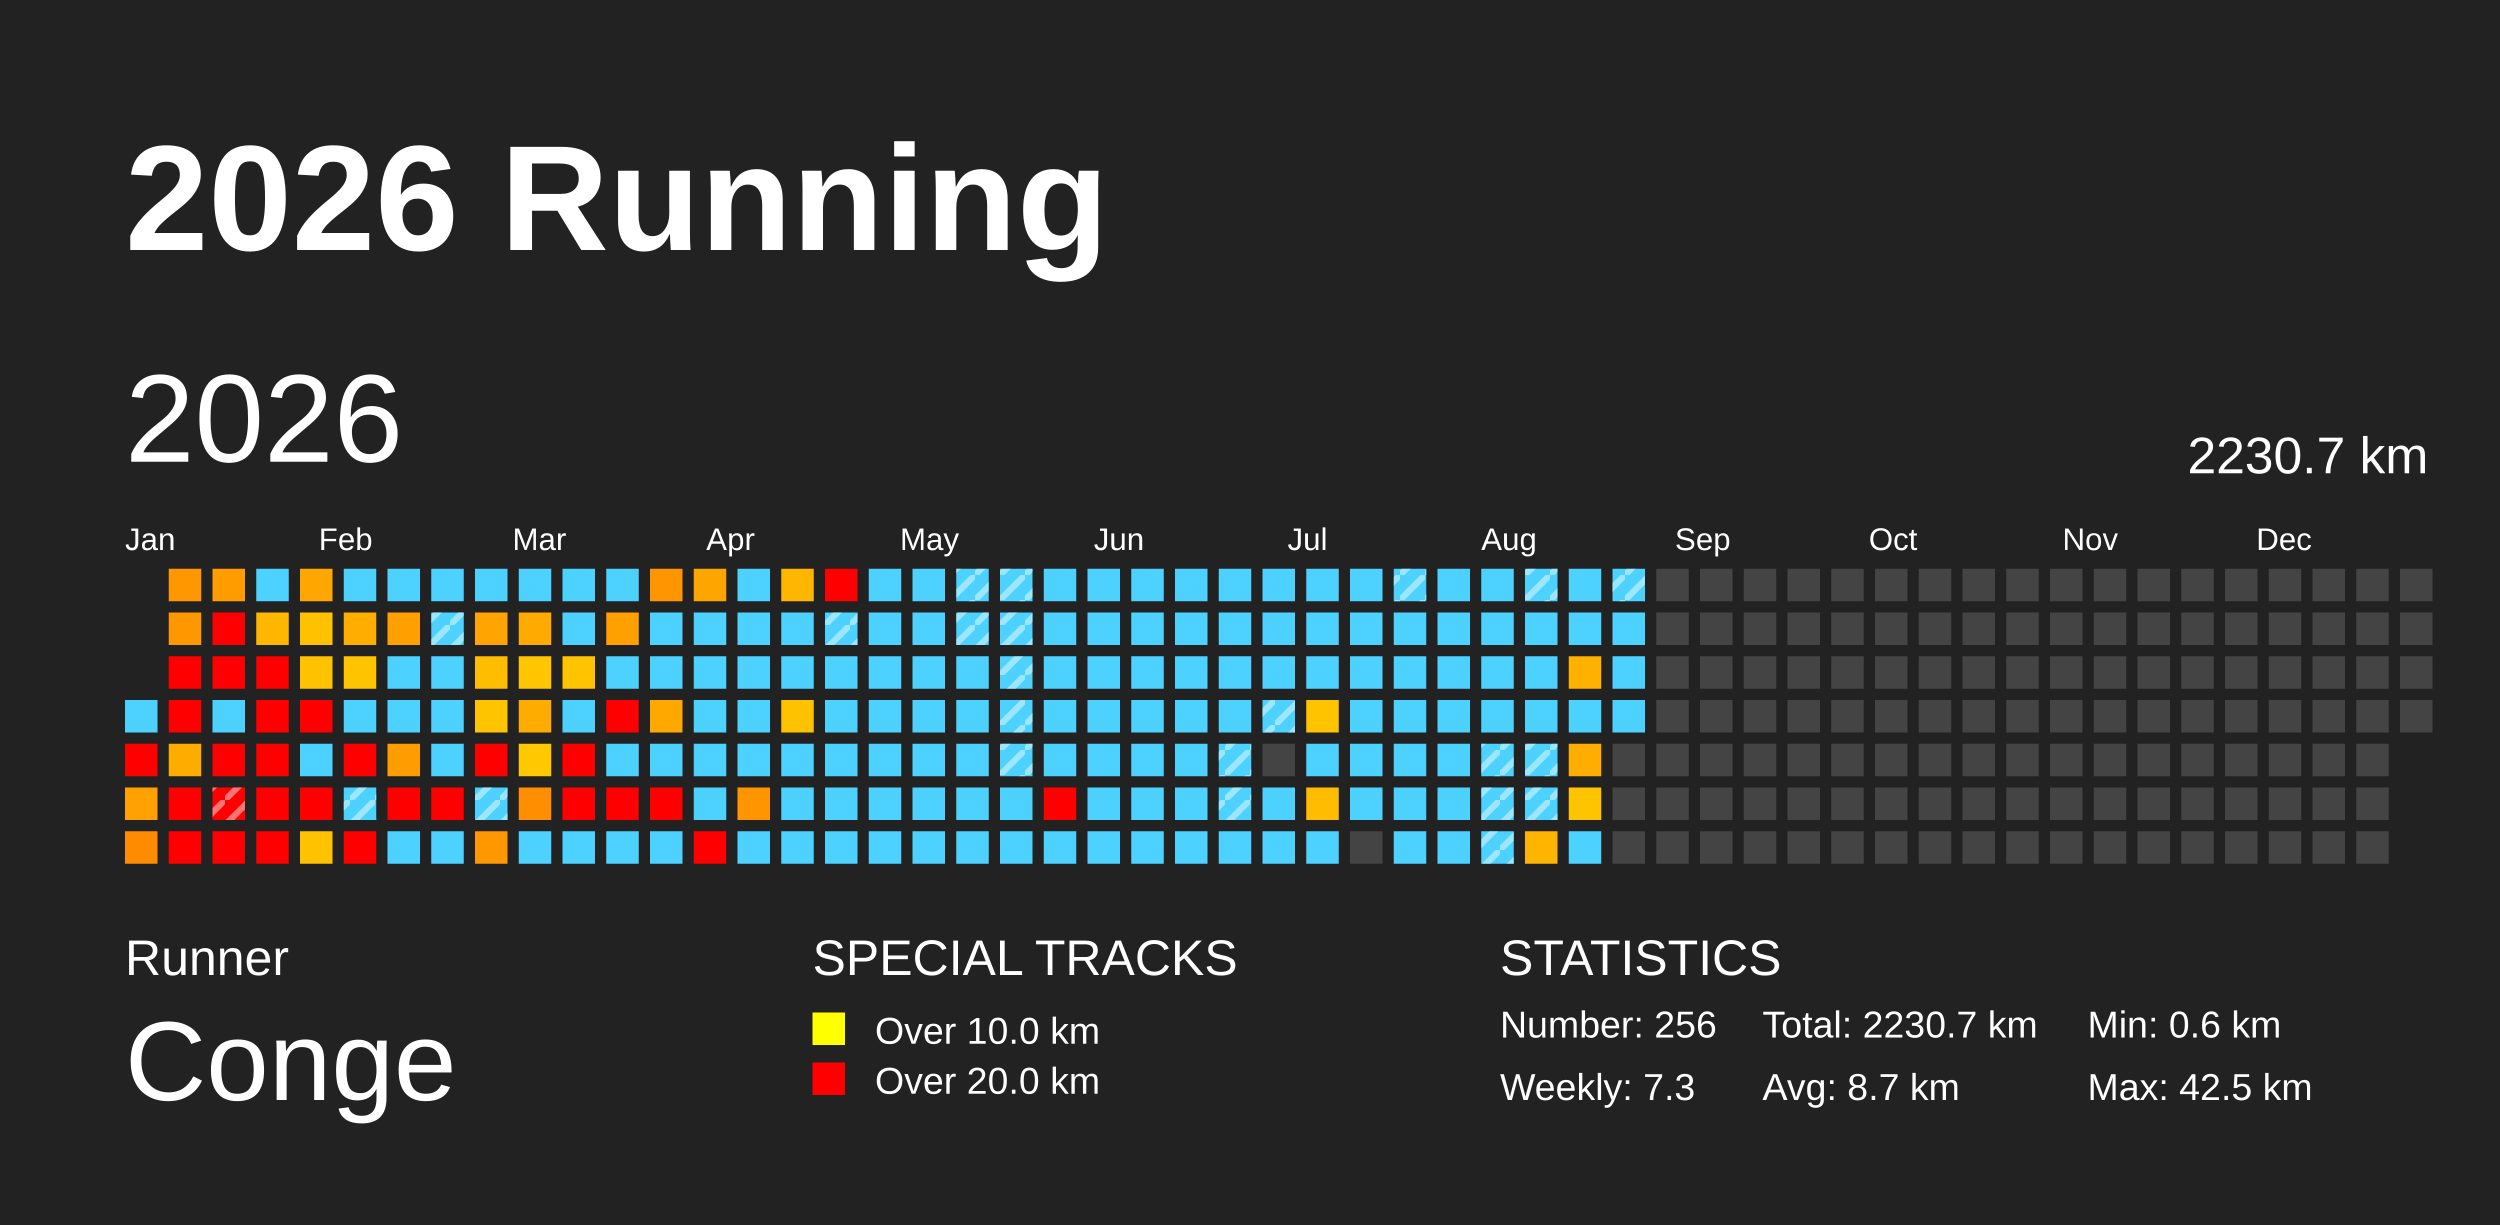
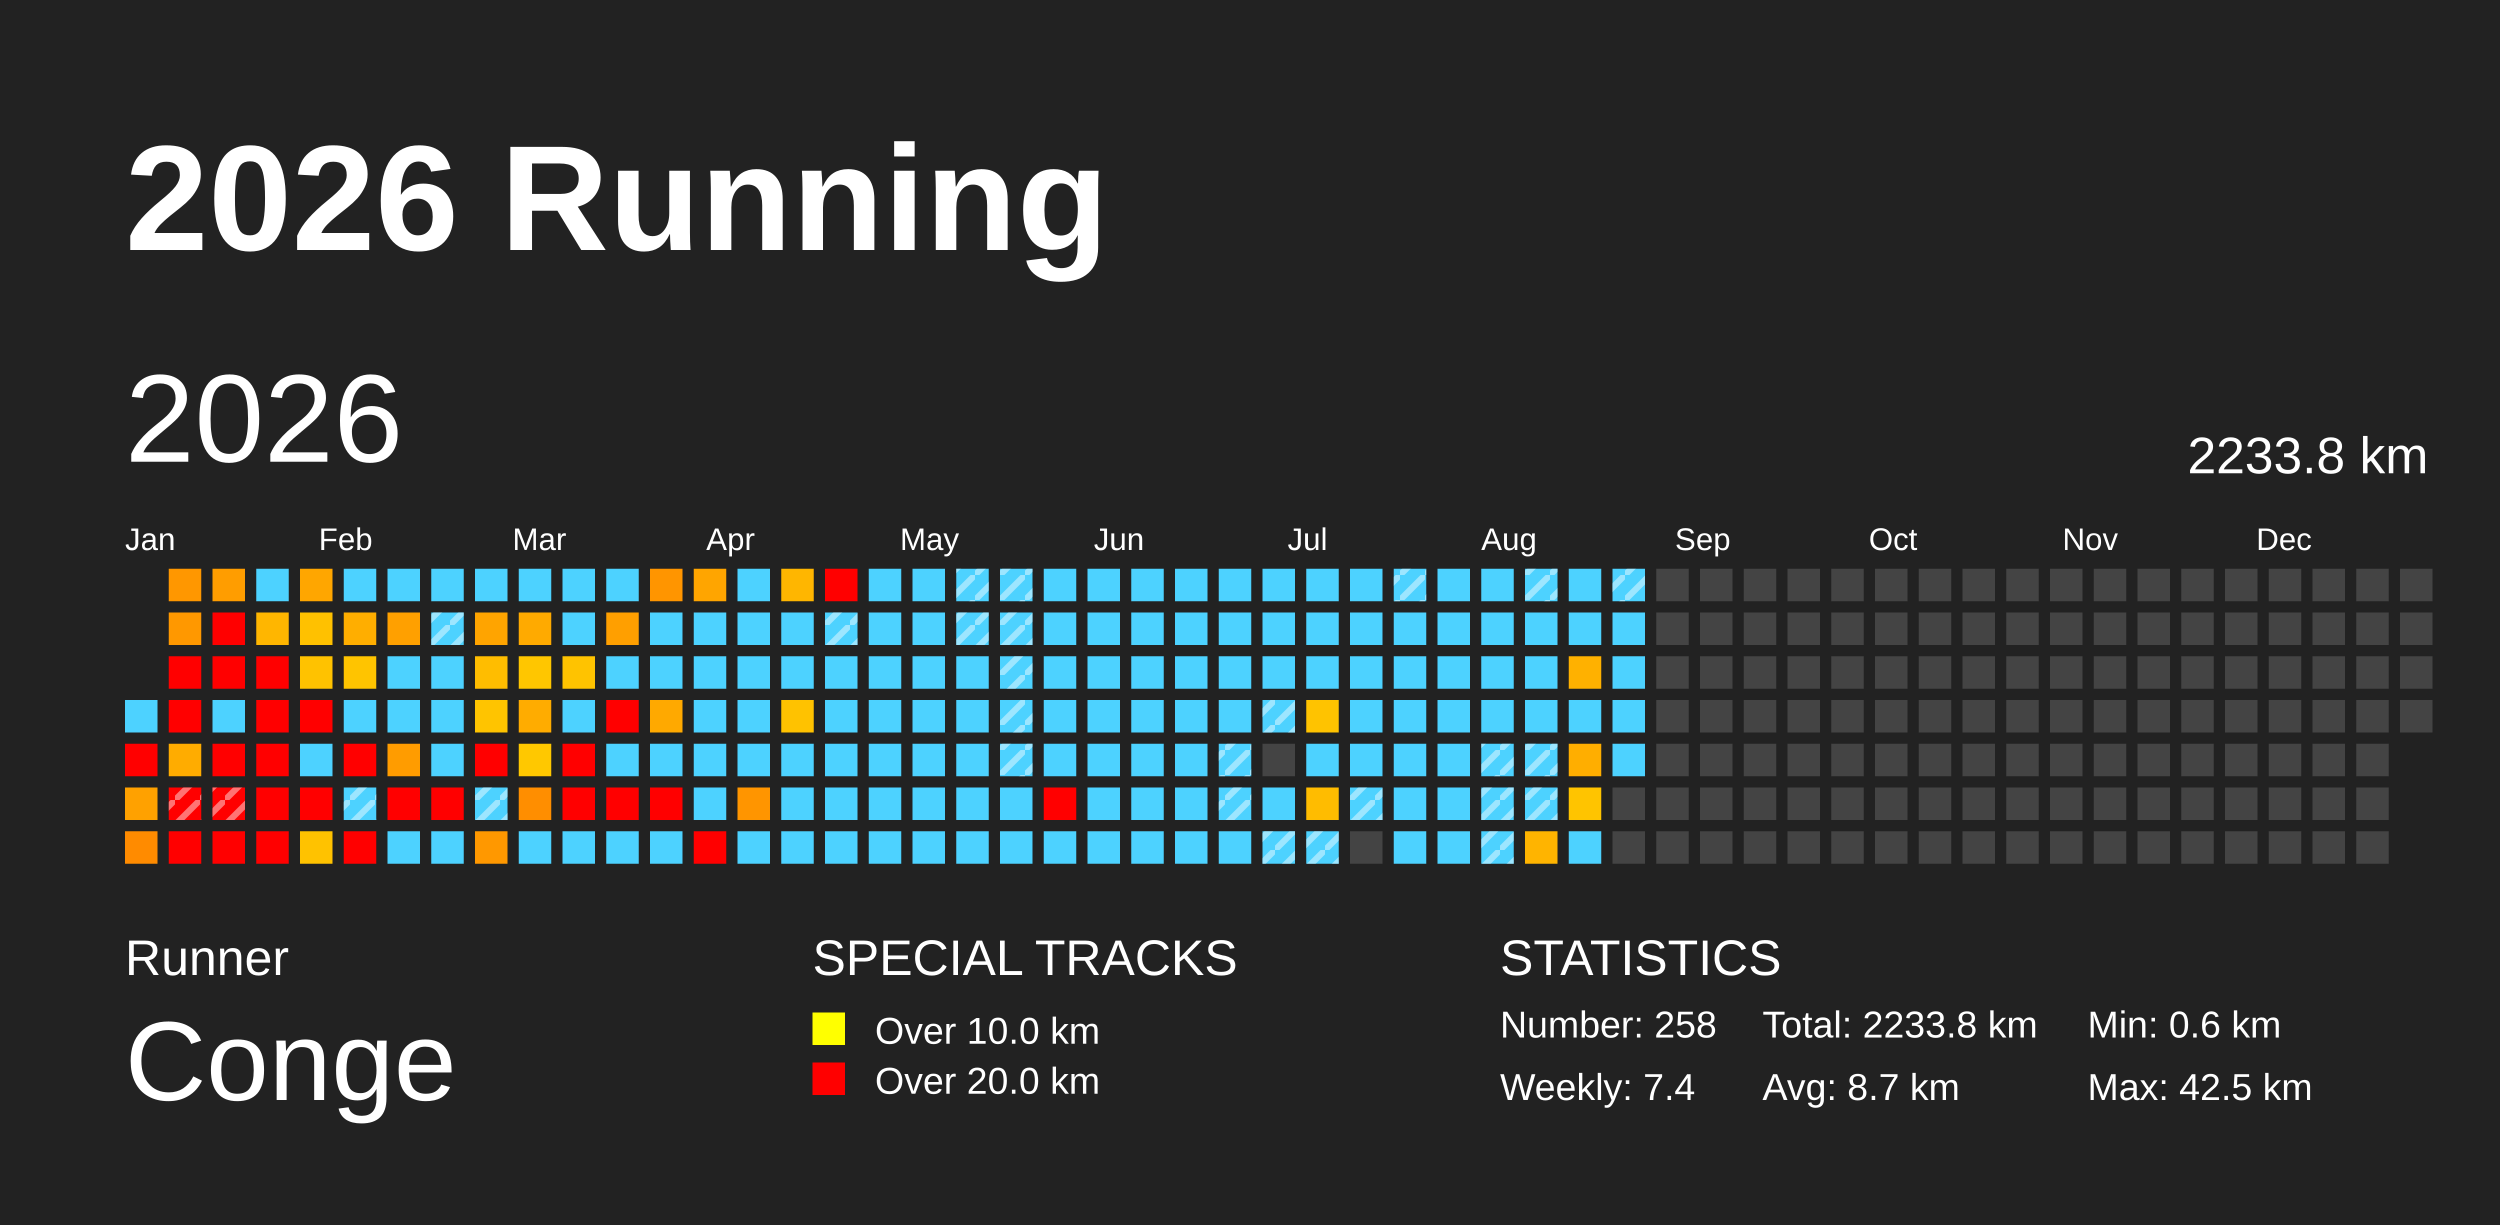
<svg xmlns="http://www.w3.org/2000/svg" baseProfile="full" height="98mm" version="1.1" viewBox="0,0,200,98" width="200mm">
  <defs>
    <pattern height="2" id="indoor-stripe" patternUnits="userSpaceOnUse" width="2">
      <line stroke="white" stroke-opacity="0.45" stroke-width="0.5" x1="0" x2="2" y1="2" y2="0" />
    </pattern>
  </defs>
  <rect fill="#222222" height="98" width="200" x="0" y="0" />
  <text fill="#FFFFFF" style="font-size:12px; font-family:Arial; font-weight:bold;" x="10" y="20">2026 Running</text>
  <text fill="#FFFFFF" style="font-size:4px; font-family:Arial" x="10" y="78">Runner</text>
  <text fill="#FFFFFF" style="font-size:9px; font-family:Arial" x="10" y="88">Conge</text>
  <text fill="#FFFFFF" style="font-size:4px; font-family:Arial" x="65" y="78">SPECIAL TRACKS</text>
  <rect fill="yellow" height="2.6" width="2.6" x="65" y="81" />
  <text fill="#FFFFFF" style="font-size:3px; font-family:Arial" x="70" y="83.5">Over 10.0 km</text>
  <rect fill="red" height="2.6" width="2.6" x="65" y="85" />
  <text fill="#FFFFFF" style="font-size:3px; font-family:Arial" x="70" y="87.5">Over 20.0 km</text>
  <text fill="#FFFFFF" style="font-size:4px; font-family:Arial" x="120" y="78">STATISTICS</text>
-   <text fill="#FFFFFF" style="font-size:3px; font-family:Arial" x="120" y="83">Number: 256</text>
-   <text fill="#FFFFFF" style="font-size:3px; font-family:Arial" x="120" y="88">Weekly: 7.3</text>
-   <text fill="#FFFFFF" style="font-size:3px; font-family:Arial" x="141" y="83">Total: 2230.7 km</text>
+   <text fill="#FFFFFF" style="font-size:3px; font-family:Arial" x="120" y="83">Number: 258</text>
+   <text fill="#FFFFFF" style="font-size:3px; font-family:Arial" x="120" y="88">Weekly: 7.4</text>
+   <text fill="#FFFFFF" style="font-size:3px; font-family:Arial" x="141" y="83">Total: 2233.8 km</text>
  <text fill="#FFFFFF" style="font-size:3px; font-family:Arial" x="141" y="88">Avg: 8.7 km</text>
  <text fill="#FFFFFF" style="font-size:3px; font-family:Arial" x="167" y="83">Min: 0.6 km</text>
  <text fill="#FFFFFF" style="font-size:3px; font-family:Arial" x="167" y="88">Max: 42.5 km</text>
  <text dominant-baseline="hanging" fill="#FFFFFF" style="font-size:10.0px; font-family:Arial;" x="10" y="30">2026</text>
-   <text dominant-baseline="hanging" fill="#FFFFFF" style="font-size:4.125px; font-family:Arial;" x="175" y="35">2230.7 km</text>
+   <text dominant-baseline="hanging" fill="#FFFFFF" style="font-size:4.125px; font-family:Arial;" x="175" y="35">2233.8 km</text>
  <text fill="#FFFFFF" style="font-size:2.5px; font-family:Arial" x="10.0" y="44">Jan</text>
  <text fill="#FFFFFF" style="font-size:2.5px; font-family:Arial" x="25.5" y="44">Feb</text>
  <text fill="#FFFFFF" style="font-size:2.5px; font-family:Arial" x="41.0" y="44">Mar</text>
  <text fill="#FFFFFF" style="font-size:2.5px; font-family:Arial" x="56.5" y="44">Apr</text>
  <text fill="#FFFFFF" style="font-size:2.5px; font-family:Arial" x="72.0" y="44">May</text>
  <text fill="#FFFFFF" style="font-size:2.5px; font-family:Arial" x="87.5" y="44">Jun</text>
  <text fill="#FFFFFF" style="font-size:2.5px; font-family:Arial" x="103.0" y="44">Jul</text>
  <text fill="#FFFFFF" style="font-size:2.5px; font-family:Arial" x="118.5" y="44">Aug</text>
  <text fill="#FFFFFF" style="font-size:2.5px; font-family:Arial" x="134.0" y="44">Sep</text>
  <text fill="#FFFFFF" style="font-size:2.5px; font-family:Arial" x="149.5" y="44">Oct</text>
  <text fill="#FFFFFF" style="font-size:2.5px; font-family:Arial" x="165.0" y="44">Nov</text>
  <text fill="#FFFFFF" style="font-size:2.5px; font-family:Arial" x="180.5" y="44">Dec</text>
  <rect fill="#4dd2ff" height="2.6" width="2.6" x="10.0" y="56.0" />
  <rect fill="red" height="2.6" width="2.6" x="10.0" y="59.5" />
  <rect fill="#ffa100" height="2.6" width="2.6" x="10.0" y="63.0" />
  <rect fill="#ff8b00" height="2.6" width="2.6" x="10.0" y="66.5" />
  <rect fill="#ff9700" height="2.6" width="2.6" x="13.5" y="45.5" />
  <rect fill="#ff9800" height="2.6" width="2.6" x="13.5" y="49.0" />
  <rect fill="red" height="2.6" width="2.6" x="13.5" y="52.5" />
  <rect fill="red" height="2.6" width="2.6" x="13.5" y="56.0" />
  <rect fill="#ffac00" height="2.6" width="2.6" x="13.5" y="59.5" />
  <rect fill="red" height="2.6" width="2.6" x="13.5" y="63.0" />
+   <rect fill="url(#indoor-stripe)" height="2.6" style="pointer-events: none;" width="2.6" x="13.5" y="63.0" />
  <rect fill="red" height="2.6" width="2.6" x="13.5" y="66.5" />
  <rect fill="#ff9d00" height="2.6" width="2.6" x="17.0" y="45.5" />
  <rect fill="red" height="2.6" width="2.6" x="17.0" y="49.0" />
  <rect fill="red" height="2.6" width="2.6" x="17.0" y="52.5" />
  <rect fill="#4dd2ff" height="2.6" width="2.6" x="17.0" y="56.0" />
  <rect fill="red" height="2.6" width="2.6" x="17.0" y="59.5" />
  <rect fill="red" height="2.6" width="2.6" x="17.0" y="63.0" />
  <rect fill="url(#indoor-stripe)" height="2.6" style="pointer-events: none;" width="2.6" x="17.0" y="63.0" />
  <rect fill="red" height="2.6" width="2.6" x="17.0" y="66.5" />
  <rect fill="#4dd2ff" height="2.6" width="2.6" x="20.5" y="45.5" />
  <rect fill="#ffb600" height="2.6" width="2.6" x="20.5" y="49.0" />
  <rect fill="red" height="2.6" width="2.6" x="20.5" y="52.5" />
  <rect fill="red" height="2.6" width="2.6" x="20.5" y="56.0" />
  <rect fill="red" height="2.6" width="2.6" x="20.5" y="59.5" />
  <rect fill="red" height="2.6" width="2.6" x="20.5" y="63.0" />
  <rect fill="red" height="2.6" width="2.6" x="20.5" y="66.5" />
  <rect fill="#ffa600" height="2.6" width="2.6" x="24.0" y="45.5" />
  <rect fill="#ffc100" height="2.6" width="2.6" x="24.0" y="49.0" />
  <rect fill="#ffc200" height="2.6" width="2.6" x="24.0" y="52.5" />
  <rect fill="red" height="2.6" width="2.6" x="24.0" y="56.0" />
  <rect fill="#4dd2ff" height="2.6" width="2.6" x="24.0" y="59.5" />
  <rect fill="red" height="2.6" width="2.6" x="24.0" y="63.0" />
  <rect fill="#ffc200" height="2.6" width="2.6" x="24.0" y="66.5" />
  <rect fill="#4dd2ff" height="2.6" width="2.6" x="27.5" y="45.5" />
  <rect fill="#ffae00" height="2.6" width="2.6" x="27.5" y="49.0" />
  <rect fill="#ffc400" height="2.6" width="2.6" x="27.5" y="52.5" />
  <rect fill="#4dd2ff" height="2.6" width="2.6" x="27.5" y="56.0" />
  <rect fill="red" height="2.6" width="2.6" x="27.5" y="59.5" />
  <rect fill="#4dd2ff" height="2.6" width="2.6" x="27.5" y="63.0" />
  <rect fill="url(#indoor-stripe)" height="2.6" style="pointer-events: none;" width="2.6" x="27.5" y="63.0" />
  <rect fill="red" height="2.6" width="2.6" x="27.5" y="66.5" />
  <rect fill="#4dd2ff" height="2.6" width="2.6" x="31.0" y="45.5" />
  <rect fill="#ffa000" height="2.6" width="2.6" x="31.0" y="49.0" />
  <rect fill="#4dd2ff" height="2.6" width="2.6" x="31.0" y="52.5" />
  <rect fill="#4dd2ff" height="2.6" width="2.6" x="31.0" y="56.0" />
  <rect fill="#ff9c00" height="2.6" width="2.6" x="31.0" y="59.5" />
  <rect fill="red" height="2.6" width="2.6" x="31.0" y="63.0" />
  <rect fill="#4dd2ff" height="2.6" width="2.6" x="31.0" y="66.5" />
  <rect fill="#4dd2ff" height="2.6" width="2.6" x="34.5" y="45.5" />
  <rect fill="#4dd2ff" height="2.6" width="2.6" x="34.5" y="49.0" />
  <rect fill="url(#indoor-stripe)" height="2.6" style="pointer-events: none;" width="2.6" x="34.5" y="49.0" />
  <rect fill="#4dd2ff" height="2.6" width="2.6" x="34.5" y="52.5" />
  <rect fill="#4dd2ff" height="2.6" width="2.6" x="34.5" y="56.0" />
  <rect fill="#4dd2ff" height="2.6" width="2.6" x="34.5" y="59.5" />
  <rect fill="red" height="2.6" width="2.6" x="34.5" y="63.0" />
  <rect fill="#4dd2ff" height="2.6" width="2.6" x="34.5" y="66.5" />
  <rect fill="#4dd2ff" height="2.6" width="2.6" x="38.0" y="45.5" />
  <rect fill="#ffa400" height="2.6" width="2.6" x="38.0" y="49.0" />
  <rect fill="#ffbd00" height="2.6" width="2.6" x="38.0" y="52.5" />
  <rect fill="#ffc400" height="2.6" width="2.6" x="38.0" y="56.0" />
  <rect fill="red" height="2.6" width="2.6" x="38.0" y="59.5" />
  <rect fill="#4dd2ff" height="2.6" width="2.6" x="38.0" y="63.0" />
  <rect fill="url(#indoor-stripe)" height="2.6" style="pointer-events: none;" width="2.6" x="38.0" y="63.0" />
  <rect fill="#ff9800" height="2.6" width="2.6" x="38.0" y="66.5" />
  <rect fill="#4dd2ff" height="2.6" width="2.6" x="41.5" y="45.5" />
  <rect fill="#ffaa00" height="2.6" width="2.6" x="41.5" y="49.0" />
  <rect fill="#ffc600" height="2.6" width="2.6" x="41.5" y="52.5" />
  <rect fill="#ffac00" height="2.6" width="2.6" x="41.5" y="56.0" />
  <rect fill="#ffc800" height="2.6" width="2.6" x="41.5" y="59.5" />
  <rect fill="#ff8e00" height="2.6" width="2.6" x="41.5" y="63.0" />
  <rect fill="#4dd2ff" height="2.6" width="2.6" x="41.5" y="66.5" />
  <rect fill="#4dd2ff" height="2.6" width="2.6" x="45.0" y="45.5" />
  <rect fill="#4dd2ff" height="2.6" width="2.6" x="45.0" y="49.0" />
  <rect fill="#ffc300" height="2.6" width="2.6" x="45.0" y="52.5" />
  <rect fill="#4dd2ff" height="2.6" width="2.6" x="45.0" y="56.0" />
  <rect fill="red" height="2.6" width="2.6" x="45.0" y="59.5" />
  <rect fill="red" height="2.6" width="2.6" x="45.0" y="63.0" />
  <rect fill="#4dd2ff" height="2.6" width="2.6" x="45.0" y="66.5" />
  <rect fill="#4dd2ff" height="2.6" width="2.6" x="48.5" y="45.5" />
  <rect fill="#ff9f00" height="2.6" width="2.6" x="48.5" y="49.0" />
  <rect fill="#4dd2ff" height="2.6" width="2.6" x="48.5" y="52.5" />
  <rect fill="red" height="2.6" width="2.6" x="48.5" y="56.0" />
  <rect fill="#4dd2ff" height="2.6" width="2.6" x="48.5" y="59.5" />
  <rect fill="red" height="2.6" width="2.6" x="48.5" y="63.0" />
  <rect fill="#4dd2ff" height="2.6" width="2.6" x="48.5" y="66.5" />
  <rect fill="#ff9500" height="2.6" width="2.6" x="52.0" y="45.5" />
  <rect fill="#4dd2ff" height="2.6" width="2.6" x="52.0" y="49.0" />
  <rect fill="#4dd2ff" height="2.6" width="2.6" x="52.0" y="52.5" />
  <rect fill="#ffa900" height="2.6" width="2.6" x="52.0" y="56.0" />
  <rect fill="#4dd2ff" height="2.6" width="2.6" x="52.0" y="59.5" />
  <rect fill="red" height="2.6" width="2.6" x="52.0" y="63.0" />
  <rect fill="#4dd2ff" height="2.6" width="2.6" x="52.0" y="66.5" />
  <rect fill="#ffa500" height="2.6" width="2.6" x="55.5" y="45.5" />
  <rect fill="#4dd2ff" height="2.6" width="2.6" x="55.5" y="49.0" />
  <rect fill="#4dd2ff" height="2.6" width="2.6" x="55.5" y="52.5" />
  <rect fill="#4dd2ff" height="2.6" width="2.6" x="55.5" y="56.0" />
  <rect fill="#4dd2ff" height="2.6" width="2.6" x="55.5" y="59.5" />
  <rect fill="#4dd2ff" height="2.6" width="2.6" x="55.5" y="63.0" />
  <rect fill="red" height="2.6" width="2.6" x="55.5" y="66.5" />
  <rect fill="#4dd2ff" height="2.6" width="2.6" x="59.0" y="45.5" />
  <rect fill="#4dd2ff" height="2.6" width="2.6" x="59.0" y="49.0" />
  <rect fill="#4dd2ff" height="2.6" width="2.6" x="59.0" y="52.5" />
  <rect fill="#4dd2ff" height="2.6" width="2.6" x="59.0" y="56.0" />
  <rect fill="#4dd2ff" height="2.6" width="2.6" x="59.0" y="59.5" />
  <rect fill="#ff9500" height="2.6" width="2.6" x="59.0" y="63.0" />
  <rect fill="#4dd2ff" height="2.6" width="2.6" x="59.0" y="66.5" />
  <rect fill="#ffb600" height="2.6" width="2.6" x="62.5" y="45.5" />
  <rect fill="#4dd2ff" height="2.6" width="2.6" x="62.5" y="49.0" />
  <rect fill="#4dd2ff" height="2.6" width="2.6" x="62.5" y="52.5" />
  <rect fill="#ffc200" height="2.6" width="2.6" x="62.5" y="56.0" />
  <rect fill="#4dd2ff" height="2.6" width="2.6" x="62.5" y="59.5" />
  <rect fill="#4dd2ff" height="2.6" width="2.6" x="62.5" y="63.0" />
  <rect fill="#4dd2ff" height="2.6" width="2.6" x="62.5" y="66.5" />
  <rect fill="red" height="2.6" width="2.6" x="66.0" y="45.5" />
  <rect fill="#4dd2ff" height="2.6" width="2.6" x="66.0" y="49.0" />
  <rect fill="url(#indoor-stripe)" height="2.6" style="pointer-events: none;" width="2.6" x="66.0" y="49.0" />
  <rect fill="#4dd2ff" height="2.6" width="2.6" x="66.0" y="52.5" />
  <rect fill="#4dd2ff" height="2.6" width="2.6" x="66.0" y="56.0" />
  <rect fill="#4dd2ff" height="2.6" width="2.6" x="66.0" y="59.5" />
  <rect fill="#4dd2ff" height="2.6" width="2.6" x="66.0" y="63.0" />
  <rect fill="#4dd2ff" height="2.6" width="2.6" x="66.0" y="66.5" />
  <rect fill="#4dd2ff" height="2.6" width="2.6" x="69.5" y="45.5" />
  <rect fill="#4dd2ff" height="2.6" width="2.6" x="69.5" y="49.0" />
  <rect fill="#4dd2ff" height="2.6" width="2.6" x="69.5" y="52.5" />
  <rect fill="#4dd2ff" height="2.6" width="2.6" x="69.5" y="56.0" />
  <rect fill="#4dd2ff" height="2.6" width="2.6" x="69.5" y="59.5" />
  <rect fill="#4dd2ff" height="2.6" width="2.6" x="69.5" y="63.0" />
  <rect fill="#4dd2ff" height="2.6" width="2.6" x="69.5" y="66.5" />
  <rect fill="#4dd2ff" height="2.6" width="2.6" x="73.0" y="45.5" />
  <rect fill="#4dd2ff" height="2.6" width="2.6" x="73.0" y="49.0" />
  <rect fill="#4dd2ff" height="2.6" width="2.6" x="73.0" y="52.5" />
  <rect fill="#4dd2ff" height="2.6" width="2.6" x="73.0" y="56.0" />
  <rect fill="#4dd2ff" height="2.6" width="2.6" x="73.0" y="59.5" />
  <rect fill="#4dd2ff" height="2.6" width="2.6" x="73.0" y="63.0" />
  <rect fill="#4dd2ff" height="2.6" width="2.6" x="73.0" y="66.5" />
  <rect fill="#4dd2ff" height="2.6" width="2.6" x="76.5" y="45.5" />
  <rect fill="url(#indoor-stripe)" height="2.6" style="pointer-events: none;" width="2.6" x="76.5" y="45.5" />
  <rect fill="#4dd2ff" height="2.6" width="2.6" x="76.5" y="49.0" />
  <rect fill="url(#indoor-stripe)" height="2.6" style="pointer-events: none;" width="2.6" x="76.5" y="49.0" />
  <rect fill="#4dd2ff" height="2.6" width="2.6" x="76.5" y="52.5" />
  <rect fill="#4dd2ff" height="2.6" width="2.6" x="76.5" y="56.0" />
  <rect fill="#4dd2ff" height="2.6" width="2.6" x="76.5" y="59.5" />
  <rect fill="#4dd2ff" height="2.6" width="2.6" x="76.5" y="63.0" />
  <rect fill="#4dd2ff" height="2.6" width="2.6" x="76.5" y="66.5" />
  <rect fill="#4dd2ff" height="2.6" width="2.6" x="80.0" y="45.5" />
  <rect fill="url(#indoor-stripe)" height="2.6" style="pointer-events: none;" width="2.6" x="80.0" y="45.5" />
  <rect fill="#4dd2ff" height="2.6" width="2.6" x="80.0" y="49.0" />
  <rect fill="url(#indoor-stripe)" height="2.6" style="pointer-events: none;" width="2.6" x="80.0" y="49.0" />
  <rect fill="#4dd2ff" height="2.6" width="2.6" x="80.0" y="52.5" />
  <rect fill="url(#indoor-stripe)" height="2.6" style="pointer-events: none;" width="2.6" x="80.0" y="52.5" />
  <rect fill="#4dd2ff" height="2.6" width="2.6" x="80.0" y="56.0" />
  <rect fill="url(#indoor-stripe)" height="2.6" style="pointer-events: none;" width="2.6" x="80.0" y="56.0" />
  <rect fill="#4dd2ff" height="2.6" width="2.6" x="80.0" y="59.5" />
  <rect fill="url(#indoor-stripe)" height="2.6" style="pointer-events: none;" width="2.6" x="80.0" y="59.5" />
  <rect fill="#4dd2ff" height="2.6" width="2.6" x="80.0" y="63.0" />
  <rect fill="#4dd2ff" height="2.6" width="2.6" x="80.0" y="66.5" />
  <rect fill="#4dd2ff" height="2.6" width="2.6" x="83.5" y="45.5" />
  <rect fill="#4dd2ff" height="2.6" width="2.6" x="83.5" y="49.0" />
  <rect fill="#4dd2ff" height="2.6" width="2.6" x="83.5" y="52.5" />
  <rect fill="#4dd2ff" height="2.6" width="2.6" x="83.5" y="56.0" />
  <rect fill="#4dd2ff" height="2.6" width="2.6" x="83.5" y="59.5" />
  <rect fill="red" height="2.6" width="2.6" x="83.5" y="63.0" />
  <rect fill="#4dd2ff" height="2.6" width="2.6" x="83.5" y="66.5" />
  <rect fill="#4dd2ff" height="2.6" width="2.6" x="87.0" y="45.5" />
  <rect fill="#4dd2ff" height="2.6" width="2.6" x="87.0" y="49.0" />
  <rect fill="#4dd2ff" height="2.6" width="2.6" x="87.0" y="52.5" />
  <rect fill="#4dd2ff" height="2.6" width="2.6" x="87.0" y="56.0" />
  <rect fill="#4dd2ff" height="2.6" width="2.6" x="87.0" y="59.5" />
  <rect fill="#4dd2ff" height="2.6" width="2.6" x="87.0" y="63.0" />
  <rect fill="#4dd2ff" height="2.6" width="2.6" x="87.0" y="66.5" />
  <rect fill="#4dd2ff" height="2.6" width="2.6" x="90.5" y="45.5" />
  <rect fill="#4dd2ff" height="2.6" width="2.6" x="90.5" y="49.0" />
  <rect fill="#4dd2ff" height="2.6" width="2.6" x="90.5" y="52.5" />
  <rect fill="#4dd2ff" height="2.6" width="2.6" x="90.5" y="56.0" />
  <rect fill="#4dd2ff" height="2.6" width="2.6" x="90.5" y="59.5" />
  <rect fill="#4dd2ff" height="2.6" width="2.6" x="90.5" y="63.0" />
  <rect fill="#4dd2ff" height="2.6" width="2.6" x="90.5" y="66.5" />
  <rect fill="#4dd2ff" height="2.6" width="2.6" x="94.0" y="45.5" />
  <rect fill="#4dd2ff" height="2.6" width="2.6" x="94.0" y="49.0" />
  <rect fill="#4dd2ff" height="2.6" width="2.6" x="94.0" y="52.5" />
  <rect fill="#4dd2ff" height="2.6" width="2.6" x="94.0" y="56.0" />
  <rect fill="#4dd2ff" height="2.6" width="2.6" x="94.0" y="59.5" />
  <rect fill="#4dd2ff" height="2.6" width="2.6" x="94.0" y="63.0" />
  <rect fill="#4dd2ff" height="2.6" width="2.6" x="94.0" y="66.5" />
  <rect fill="#4dd2ff" height="2.6" width="2.6" x="97.5" y="45.5" />
  <rect fill="#4dd2ff" height="2.6" width="2.6" x="97.5" y="49.0" />
  <rect fill="#4dd2ff" height="2.6" width="2.6" x="97.5" y="52.5" />
  <rect fill="#4dd2ff" height="2.6" width="2.6" x="97.5" y="56.0" />
  <rect fill="#4dd2ff" height="2.6" width="2.6" x="97.5" y="59.5" />
  <rect fill="url(#indoor-stripe)" height="2.6" style="pointer-events: none;" width="2.6" x="97.5" y="59.5" />
  <rect fill="#4dd2ff" height="2.6" width="2.6" x="97.5" y="63.0" />
  <rect fill="url(#indoor-stripe)" height="2.6" style="pointer-events: none;" width="2.6" x="97.5" y="63.0" />
  <rect fill="#4dd2ff" height="2.6" width="2.6" x="97.5" y="66.5" />
  <rect fill="#4dd2ff" height="2.6" width="2.6" x="101.0" y="45.5" />
  <rect fill="#4dd2ff" height="2.6" width="2.6" x="101.0" y="49.0" />
  <rect fill="#4dd2ff" height="2.6" width="2.6" x="101.0" y="52.5" />
  <rect fill="#4dd2ff" height="2.6" width="2.6" x="101.0" y="56.0" />
  <rect fill="url(#indoor-stripe)" height="2.6" style="pointer-events: none;" width="2.6" x="101.0" y="56.0" />
  <rect fill="#444444" height="2.6" width="2.6" x="101.0" y="59.5" />
  <rect fill="#4dd2ff" height="2.6" width="2.6" x="101.0" y="63.0" />
  <rect fill="#4dd2ff" height="2.6" width="2.6" x="101.0" y="66.5" />
+   <rect fill="url(#indoor-stripe)" height="2.6" style="pointer-events: none;" width="2.6" x="101.0" y="66.5" />
  <rect fill="#4dd2ff" height="2.6" width="2.6" x="104.5" y="45.5" />
  <rect fill="#4dd2ff" height="2.6" width="2.6" x="104.5" y="49.0" />
  <rect fill="#4dd2ff" height="2.6" width="2.6" x="104.5" y="52.5" />
  <rect fill="#ffc300" height="2.6" width="2.6" x="104.5" y="56.0" />
  <rect fill="#4dd2ff" height="2.6" width="2.6" x="104.5" y="59.5" />
  <rect fill="#ffbc00" height="2.6" width="2.6" x="104.5" y="63.0" />
  <rect fill="#4dd2ff" height="2.6" width="2.6" x="104.5" y="66.5" />
+   <rect fill="url(#indoor-stripe)" height="2.6" style="pointer-events: none;" width="2.6" x="104.5" y="66.5" />
  <rect fill="#4dd2ff" height="2.6" width="2.6" x="108.0" y="45.5" />
  <rect fill="#4dd2ff" height="2.6" width="2.6" x="108.0" y="49.0" />
  <rect fill="#4dd2ff" height="2.6" width="2.6" x="108.0" y="52.5" />
  <rect fill="#4dd2ff" height="2.6" width="2.6" x="108.0" y="56.0" />
  <rect fill="#4dd2ff" height="2.6" width="2.6" x="108.0" y="59.5" />
  <rect fill="#4dd2ff" height="2.6" width="2.6" x="108.0" y="63.0" />
+   <rect fill="url(#indoor-stripe)" height="2.6" style="pointer-events: none;" width="2.6" x="108.0" y="63.0" />
  <rect fill="#444444" height="2.6" width="2.6" x="108.0" y="66.5" />
  <rect fill="#4dd2ff" height="2.6" width="2.6" x="111.5" y="45.5" />
  <rect fill="url(#indoor-stripe)" height="2.6" style="pointer-events: none;" width="2.6" x="111.5" y="45.5" />
  <rect fill="#4dd2ff" height="2.6" width="2.6" x="111.5" y="49.0" />
  <rect fill="#4dd2ff" height="2.6" width="2.6" x="111.5" y="52.5" />
  <rect fill="#4dd2ff" height="2.6" width="2.6" x="111.5" y="56.0" />
  <rect fill="#4dd2ff" height="2.6" width="2.6" x="111.5" y="59.5" />
  <rect fill="#4dd2ff" height="2.6" width="2.6" x="111.5" y="63.0" />
  <rect fill="#4dd2ff" height="2.6" width="2.6" x="111.5" y="66.5" />
  <rect fill="#4dd2ff" height="2.6" width="2.6" x="115.0" y="45.5" />
  <rect fill="#4dd2ff" height="2.6" width="2.6" x="115.0" y="49.0" />
  <rect fill="#4dd2ff" height="2.6" width="2.6" x="115.0" y="52.5" />
  <rect fill="#4dd2ff" height="2.6" width="2.6" x="115.0" y="56.0" />
  <rect fill="#4dd2ff" height="2.6" width="2.6" x="115.0" y="59.5" />
  <rect fill="#4dd2ff" height="2.6" width="2.6" x="115.0" y="63.0" />
  <rect fill="#4dd2ff" height="2.6" width="2.6" x="115.0" y="66.5" />
  <rect fill="#4dd2ff" height="2.6" width="2.6" x="118.5" y="45.5" />
  <rect fill="#4dd2ff" height="2.6" width="2.6" x="118.5" y="49.0" />
  <rect fill="#4dd2ff" height="2.6" width="2.6" x="118.5" y="52.5" />
  <rect fill="#4dd2ff" height="2.6" width="2.6" x="118.5" y="56.0" />
  <rect fill="#4dd2ff" height="2.6" width="2.6" x="118.5" y="59.5" />
  <rect fill="url(#indoor-stripe)" height="2.6" style="pointer-events: none;" width="2.6" x="118.5" y="59.5" />
  <rect fill="#4dd2ff" height="2.6" width="2.6" x="118.5" y="63.0" />
  <rect fill="url(#indoor-stripe)" height="2.6" style="pointer-events: none;" width="2.6" x="118.5" y="63.0" />
  <rect fill="#4dd2ff" height="2.6" width="2.6" x="118.5" y="66.5" />
  <rect fill="url(#indoor-stripe)" height="2.6" style="pointer-events: none;" width="2.6" x="118.5" y="66.5" />
  <rect fill="#4dd2ff" height="2.6" width="2.6" x="122.0" y="45.5" />
  <rect fill="url(#indoor-stripe)" height="2.6" style="pointer-events: none;" width="2.6" x="122.0" y="45.5" />
  <rect fill="#4dd2ff" height="2.6" width="2.6" x="122.0" y="49.0" />
  <rect fill="#4dd2ff" height="2.6" width="2.6" x="122.0" y="52.5" />
  <rect fill="#4dd2ff" height="2.6" width="2.6" x="122.0" y="56.0" />
  <rect fill="#4dd2ff" height="2.6" width="2.6" x="122.0" y="59.5" />
  <rect fill="url(#indoor-stripe)" height="2.6" style="pointer-events: none;" width="2.6" x="122.0" y="59.5" />
  <rect fill="#4dd2ff" height="2.6" width="2.6" x="122.0" y="63.0" />
  <rect fill="url(#indoor-stripe)" height="2.6" style="pointer-events: none;" width="2.6" x="122.0" y="63.0" />
  <rect fill="#ffb400" height="2.6" width="2.6" x="122.0" y="66.5" />
  <rect fill="#4dd2ff" height="2.6" width="2.6" x="125.5" y="45.5" />
  <rect fill="#4dd2ff" height="2.6" width="2.6" x="125.5" y="49.0" />
  <rect fill="#ffb100" height="2.6" width="2.6" x="125.5" y="52.5" />
  <rect fill="#4dd2ff" height="2.6" width="2.6" x="125.5" y="56.0" />
  <rect fill="#ffae00" height="2.6" width="2.6" x="125.5" y="59.5" />
  <rect fill="#ffc400" height="2.6" width="2.6" x="125.5" y="63.0" />
  <rect fill="#4dd2ff" height="2.6" width="2.6" x="125.5" y="66.5" />
  <rect fill="#4dd2ff" height="2.6" width="2.6" x="129.0" y="45.5" />
  <rect fill="url(#indoor-stripe)" height="2.6" style="pointer-events: none;" width="2.6" x="129.0" y="45.5" />
  <rect fill="#4dd2ff" height="2.6" width="2.6" x="129.0" y="49.0" />
  <rect fill="#4dd2ff" height="2.6" width="2.6" x="129.0" y="52.5" />
  <rect fill="#4dd2ff" height="2.6" width="2.6" x="129.0" y="56.0" />
-   <rect fill="#444444" height="2.6" width="2.6" x="129.0" y="59.5" />
+   <rect fill="#4dd2ff" height="2.6" width="2.6" x="129.0" y="59.5" />
  <rect fill="#444444" height="2.6" width="2.6" x="129.0" y="63.0" />
  <rect fill="#444444" height="2.6" width="2.6" x="129.0" y="66.5" />
  <rect fill="#444444" height="2.6" width="2.6" x="132.5" y="45.5" />
  <rect fill="#444444" height="2.6" width="2.6" x="132.5" y="49.0" />
  <rect fill="#444444" height="2.6" width="2.6" x="132.5" y="52.5" />
  <rect fill="#444444" height="2.6" width="2.6" x="132.5" y="56.0" />
  <rect fill="#444444" height="2.6" width="2.6" x="132.5" y="59.5" />
  <rect fill="#444444" height="2.6" width="2.6" x="132.5" y="63.0" />
  <rect fill="#444444" height="2.6" width="2.6" x="132.5" y="66.5" />
  <rect fill="#444444" height="2.6" width="2.6" x="136.0" y="45.5" />
  <rect fill="#444444" height="2.6" width="2.6" x="136.0" y="49.0" />
  <rect fill="#444444" height="2.6" width="2.6" x="136.0" y="52.5" />
  <rect fill="#444444" height="2.6" width="2.6" x="136.0" y="56.0" />
  <rect fill="#444444" height="2.6" width="2.6" x="136.0" y="59.5" />
  <rect fill="#444444" height="2.6" width="2.6" x="136.0" y="63.0" />
  <rect fill="#444444" height="2.6" width="2.6" x="136.0" y="66.5" />
  <rect fill="#444444" height="2.6" width="2.6" x="139.5" y="45.5" />
  <rect fill="#444444" height="2.6" width="2.6" x="139.5" y="49.0" />
  <rect fill="#444444" height="2.6" width="2.6" x="139.5" y="52.5" />
  <rect fill="#444444" height="2.6" width="2.6" x="139.5" y="56.0" />
  <rect fill="#444444" height="2.6" width="2.6" x="139.5" y="59.5" />
  <rect fill="#444444" height="2.6" width="2.6" x="139.5" y="63.0" />
  <rect fill="#444444" height="2.6" width="2.6" x="139.5" y="66.5" />
  <rect fill="#444444" height="2.6" width="2.6" x="143.0" y="45.5" />
  <rect fill="#444444" height="2.6" width="2.6" x="143.0" y="49.0" />
  <rect fill="#444444" height="2.6" width="2.6" x="143.0" y="52.5" />
  <rect fill="#444444" height="2.6" width="2.6" x="143.0" y="56.0" />
  <rect fill="#444444" height="2.6" width="2.6" x="143.0" y="59.5" />
  <rect fill="#444444" height="2.6" width="2.6" x="143.0" y="63.0" />
  <rect fill="#444444" height="2.6" width="2.6" x="143.0" y="66.5" />
  <rect fill="#444444" height="2.6" width="2.6" x="146.5" y="45.5" />
  <rect fill="#444444" height="2.6" width="2.6" x="146.5" y="49.0" />
  <rect fill="#444444" height="2.6" width="2.6" x="146.5" y="52.5" />
  <rect fill="#444444" height="2.6" width="2.6" x="146.5" y="56.0" />
  <rect fill="#444444" height="2.6" width="2.6" x="146.5" y="59.5" />
  <rect fill="#444444" height="2.6" width="2.6" x="146.5" y="63.0" />
  <rect fill="#444444" height="2.6" width="2.6" x="146.5" y="66.5" />
  <rect fill="#444444" height="2.6" width="2.6" x="150.0" y="45.5" />
  <rect fill="#444444" height="2.6" width="2.6" x="150.0" y="49.0" />
  <rect fill="#444444" height="2.6" width="2.6" x="150.0" y="52.5" />
  <rect fill="#444444" height="2.6" width="2.6" x="150.0" y="56.0" />
  <rect fill="#444444" height="2.6" width="2.6" x="150.0" y="59.5" />
  <rect fill="#444444" height="2.6" width="2.6" x="150.0" y="63.0" />
  <rect fill="#444444" height="2.6" width="2.6" x="150.0" y="66.5" />
  <rect fill="#444444" height="2.6" width="2.6" x="153.5" y="45.5" />
  <rect fill="#444444" height="2.6" width="2.6" x="153.5" y="49.0" />
  <rect fill="#444444" height="2.6" width="2.6" x="153.5" y="52.5" />
  <rect fill="#444444" height="2.6" width="2.6" x="153.5" y="56.0" />
  <rect fill="#444444" height="2.6" width="2.6" x="153.5" y="59.5" />
  <rect fill="#444444" height="2.6" width="2.6" x="153.5" y="63.0" />
  <rect fill="#444444" height="2.6" width="2.6" x="153.5" y="66.5" />
  <rect fill="#444444" height="2.6" width="2.6" x="157.0" y="45.5" />
  <rect fill="#444444" height="2.6" width="2.6" x="157.0" y="49.0" />
  <rect fill="#444444" height="2.6" width="2.6" x="157.0" y="52.5" />
  <rect fill="#444444" height="2.6" width="2.6" x="157.0" y="56.0" />
  <rect fill="#444444" height="2.6" width="2.6" x="157.0" y="59.5" />
  <rect fill="#444444" height="2.6" width="2.6" x="157.0" y="63.0" />
  <rect fill="#444444" height="2.6" width="2.6" x="157.0" y="66.5" />
  <rect fill="#444444" height="2.6" width="2.6" x="160.5" y="45.5" />
  <rect fill="#444444" height="2.6" width="2.6" x="160.5" y="49.0" />
  <rect fill="#444444" height="2.6" width="2.6" x="160.5" y="52.5" />
  <rect fill="#444444" height="2.6" width="2.6" x="160.5" y="56.0" />
  <rect fill="#444444" height="2.6" width="2.6" x="160.5" y="59.5" />
  <rect fill="#444444" height="2.6" width="2.6" x="160.5" y="63.0" />
  <rect fill="#444444" height="2.6" width="2.6" x="160.5" y="66.5" />
  <rect fill="#444444" height="2.6" width="2.6" x="164.0" y="45.5" />
  <rect fill="#444444" height="2.6" width="2.6" x="164.0" y="49.0" />
  <rect fill="#444444" height="2.6" width="2.6" x="164.0" y="52.5" />
  <rect fill="#444444" height="2.6" width="2.6" x="164.0" y="56.0" />
  <rect fill="#444444" height="2.6" width="2.6" x="164.0" y="59.5" />
  <rect fill="#444444" height="2.6" width="2.6" x="164.0" y="63.0" />
  <rect fill="#444444" height="2.6" width="2.6" x="164.0" y="66.5" />
  <rect fill="#444444" height="2.6" width="2.6" x="167.5" y="45.5" />
  <rect fill="#444444" height="2.6" width="2.6" x="167.5" y="49.0" />
  <rect fill="#444444" height="2.6" width="2.6" x="167.5" y="52.5" />
  <rect fill="#444444" height="2.6" width="2.6" x="167.5" y="56.0" />
  <rect fill="#444444" height="2.6" width="2.6" x="167.5" y="59.5" />
  <rect fill="#444444" height="2.6" width="2.6" x="167.5" y="63.0" />
  <rect fill="#444444" height="2.6" width="2.6" x="167.5" y="66.5" />
  <rect fill="#444444" height="2.6" width="2.6" x="171.0" y="45.5" />
  <rect fill="#444444" height="2.6" width="2.6" x="171.0" y="49.0" />
  <rect fill="#444444" height="2.6" width="2.6" x="171.0" y="52.5" />
  <rect fill="#444444" height="2.6" width="2.6" x="171.0" y="56.0" />
  <rect fill="#444444" height="2.6" width="2.6" x="171.0" y="59.5" />
  <rect fill="#444444" height="2.6" width="2.6" x="171.0" y="63.0" />
  <rect fill="#444444" height="2.6" width="2.6" x="171.0" y="66.5" />
  <rect fill="#444444" height="2.6" width="2.6" x="174.5" y="45.5" />
  <rect fill="#444444" height="2.6" width="2.6" x="174.5" y="49.0" />
  <rect fill="#444444" height="2.6" width="2.6" x="174.5" y="52.5" />
  <rect fill="#444444" height="2.6" width="2.6" x="174.5" y="56.0" />
  <rect fill="#444444" height="2.6" width="2.6" x="174.5" y="59.5" />
  <rect fill="#444444" height="2.6" width="2.6" x="174.5" y="63.0" />
  <rect fill="#444444" height="2.6" width="2.6" x="174.5" y="66.5" />
  <rect fill="#444444" height="2.6" width="2.6" x="178.0" y="45.5" />
  <rect fill="#444444" height="2.6" width="2.6" x="178.0" y="49.0" />
  <rect fill="#444444" height="2.6" width="2.6" x="178.0" y="52.5" />
  <rect fill="#444444" height="2.6" width="2.6" x="178.0" y="56.0" />
  <rect fill="#444444" height="2.6" width="2.6" x="178.0" y="59.5" />
  <rect fill="#444444" height="2.6" width="2.6" x="178.0" y="63.0" />
  <rect fill="#444444" height="2.6" width="2.6" x="178.0" y="66.5" />
  <rect fill="#444444" height="2.6" width="2.6" x="181.5" y="45.5" />
  <rect fill="#444444" height="2.6" width="2.6" x="181.5" y="49.0" />
  <rect fill="#444444" height="2.6" width="2.6" x="181.5" y="52.5" />
  <rect fill="#444444" height="2.6" width="2.6" x="181.5" y="56.0" />
  <rect fill="#444444" height="2.6" width="2.6" x="181.5" y="59.5" />
  <rect fill="#444444" height="2.6" width="2.6" x="181.5" y="63.0" />
  <rect fill="#444444" height="2.6" width="2.6" x="181.5" y="66.5" />
  <rect fill="#444444" height="2.6" width="2.6" x="185.0" y="45.5" />
  <rect fill="#444444" height="2.6" width="2.6" x="185.0" y="49.0" />
  <rect fill="#444444" height="2.6" width="2.6" x="185.0" y="52.5" />
  <rect fill="#444444" height="2.6" width="2.6" x="185.0" y="56.0" />
  <rect fill="#444444" height="2.6" width="2.6" x="185.0" y="59.5" />
  <rect fill="#444444" height="2.6" width="2.6" x="185.0" y="63.0" />
  <rect fill="#444444" height="2.6" width="2.6" x="185.0" y="66.5" />
  <rect fill="#444444" height="2.6" width="2.6" x="188.5" y="45.5" />
  <rect fill="#444444" height="2.6" width="2.6" x="188.5" y="49.0" />
  <rect fill="#444444" height="2.6" width="2.6" x="188.5" y="52.5" />
  <rect fill="#444444" height="2.6" width="2.6" x="188.5" y="56.0" />
  <rect fill="#444444" height="2.6" width="2.6" x="188.5" y="59.5" />
  <rect fill="#444444" height="2.6" width="2.6" x="188.5" y="63.0" />
  <rect fill="#444444" height="2.6" width="2.6" x="188.5" y="66.5" />
  <rect fill="#444444" height="2.6" width="2.6" x="192.0" y="45.5" />
  <rect fill="#444444" height="2.6" width="2.6" x="192.0" y="49.0" />
  <rect fill="#444444" height="2.6" width="2.6" x="192.0" y="52.5" />
  <rect fill="#444444" height="2.6" width="2.6" x="192.0" y="56.0" />
</svg>
